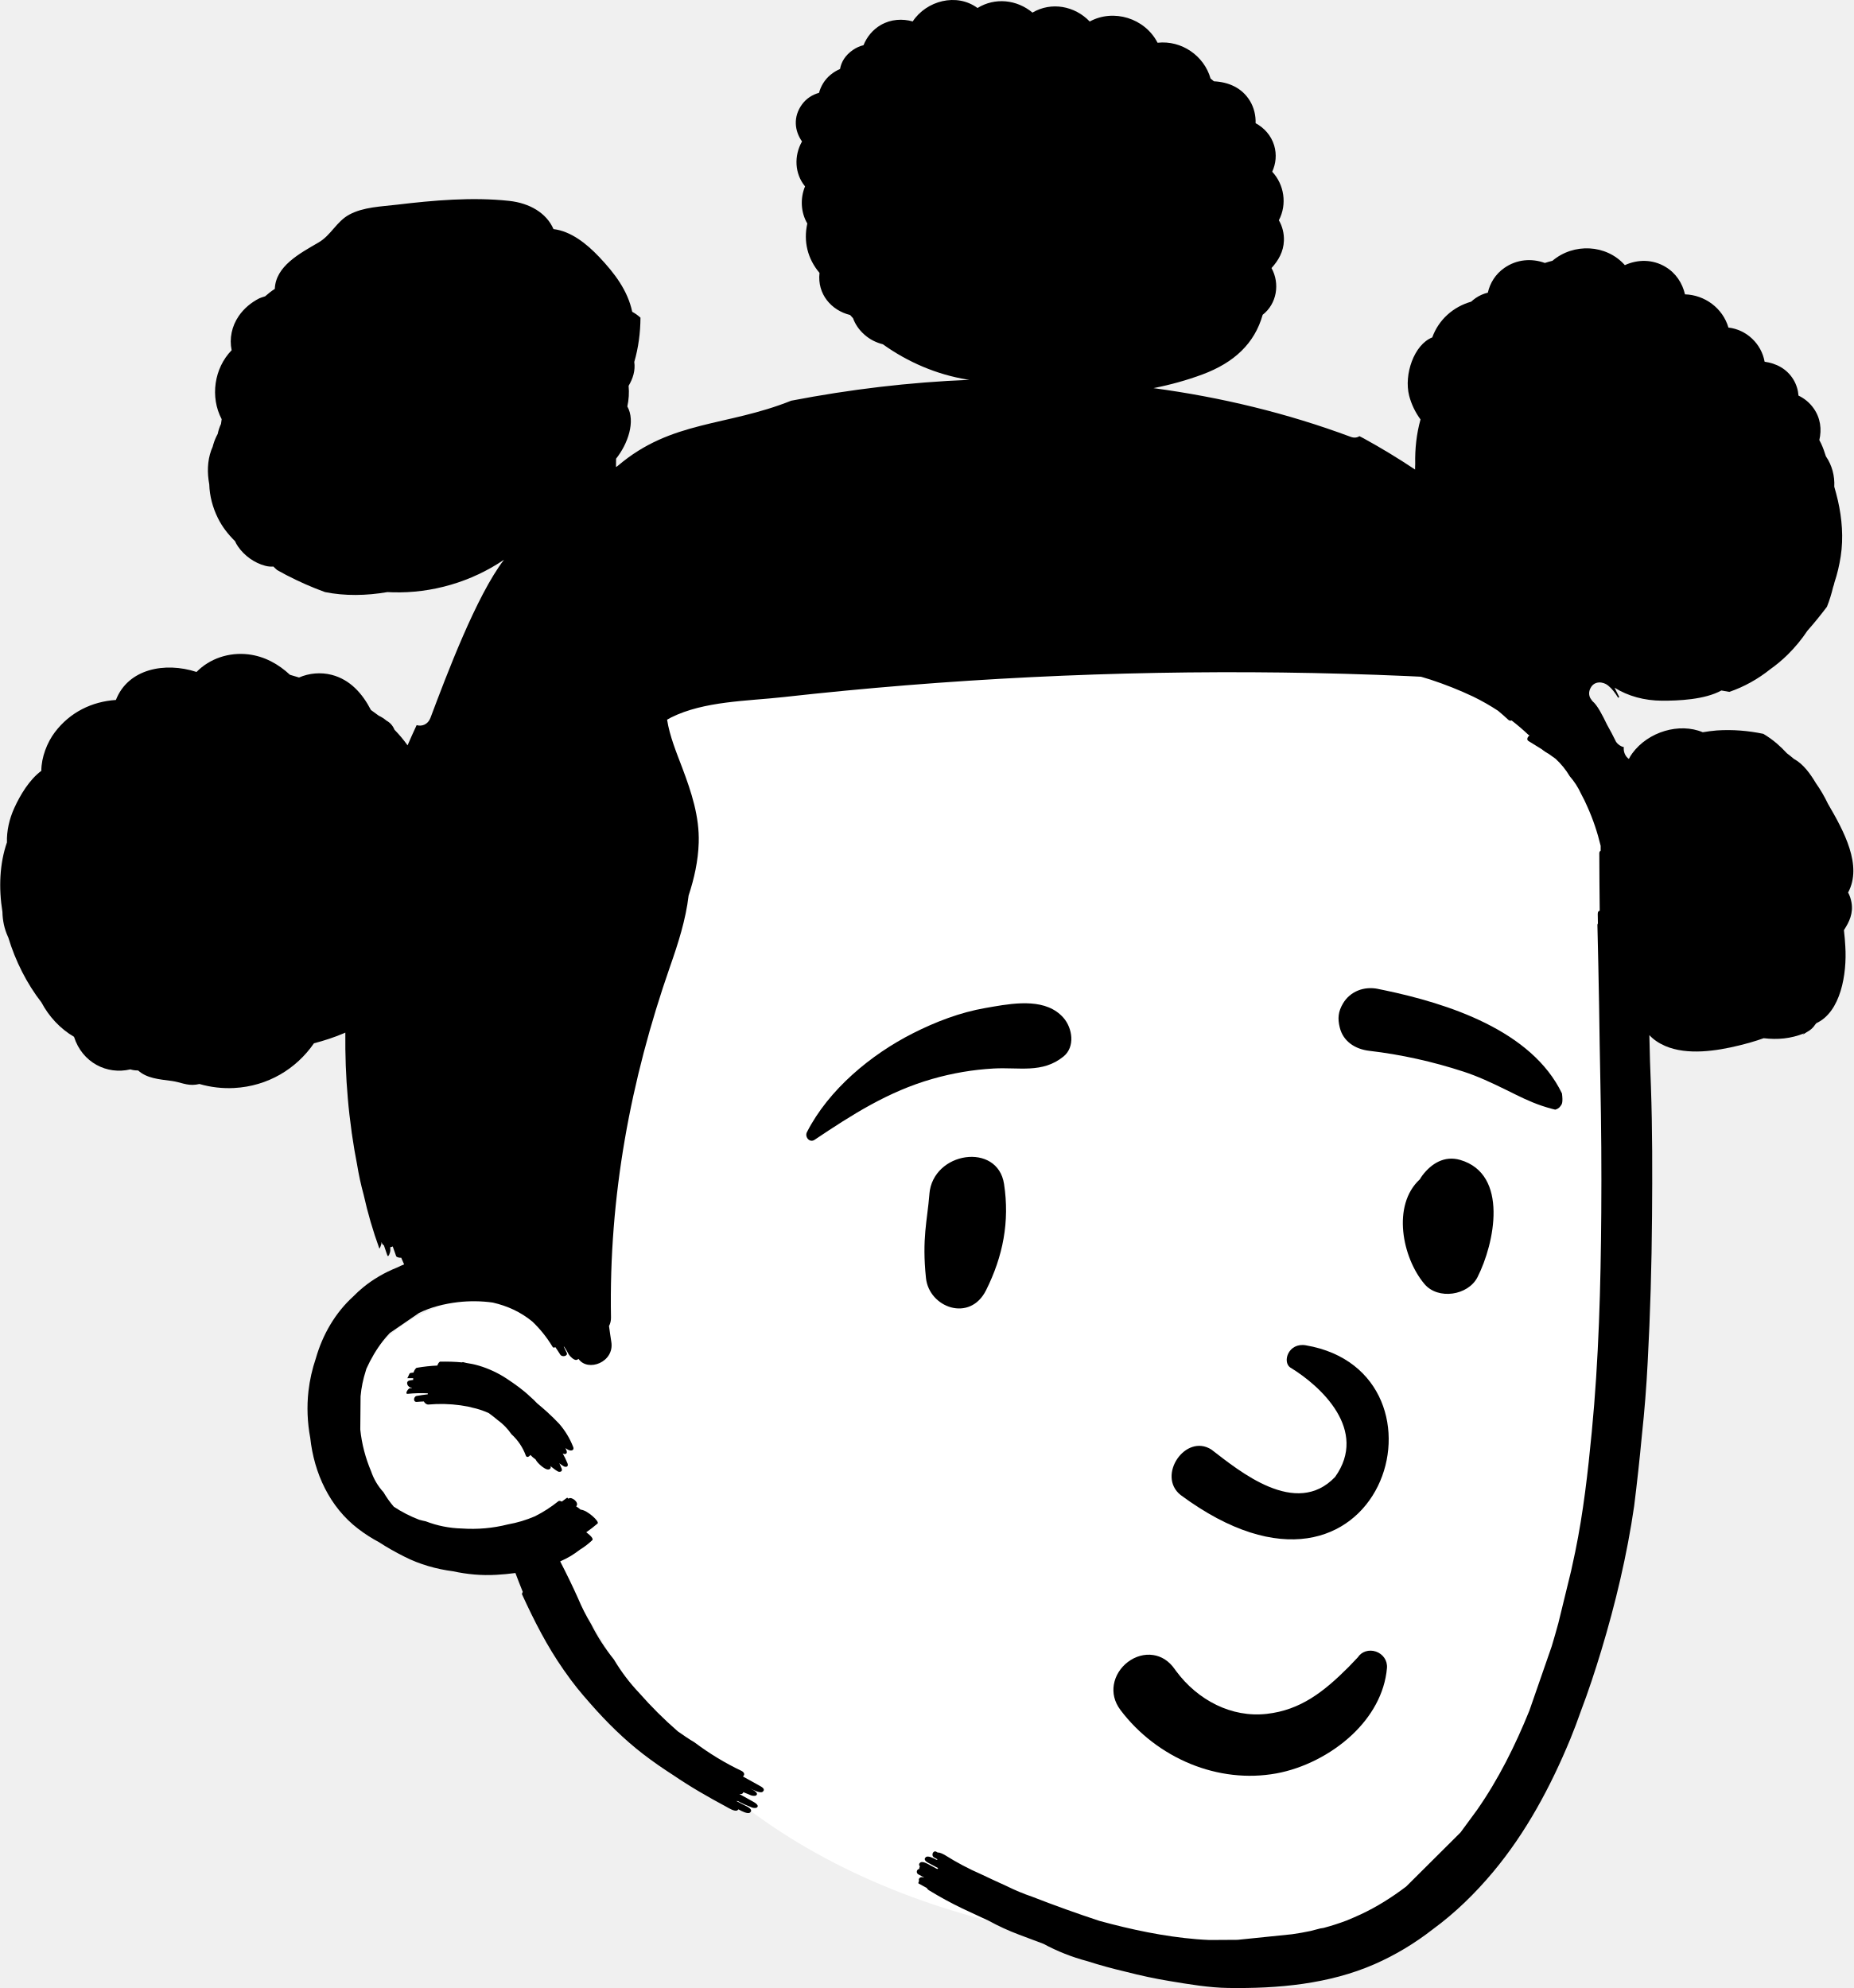
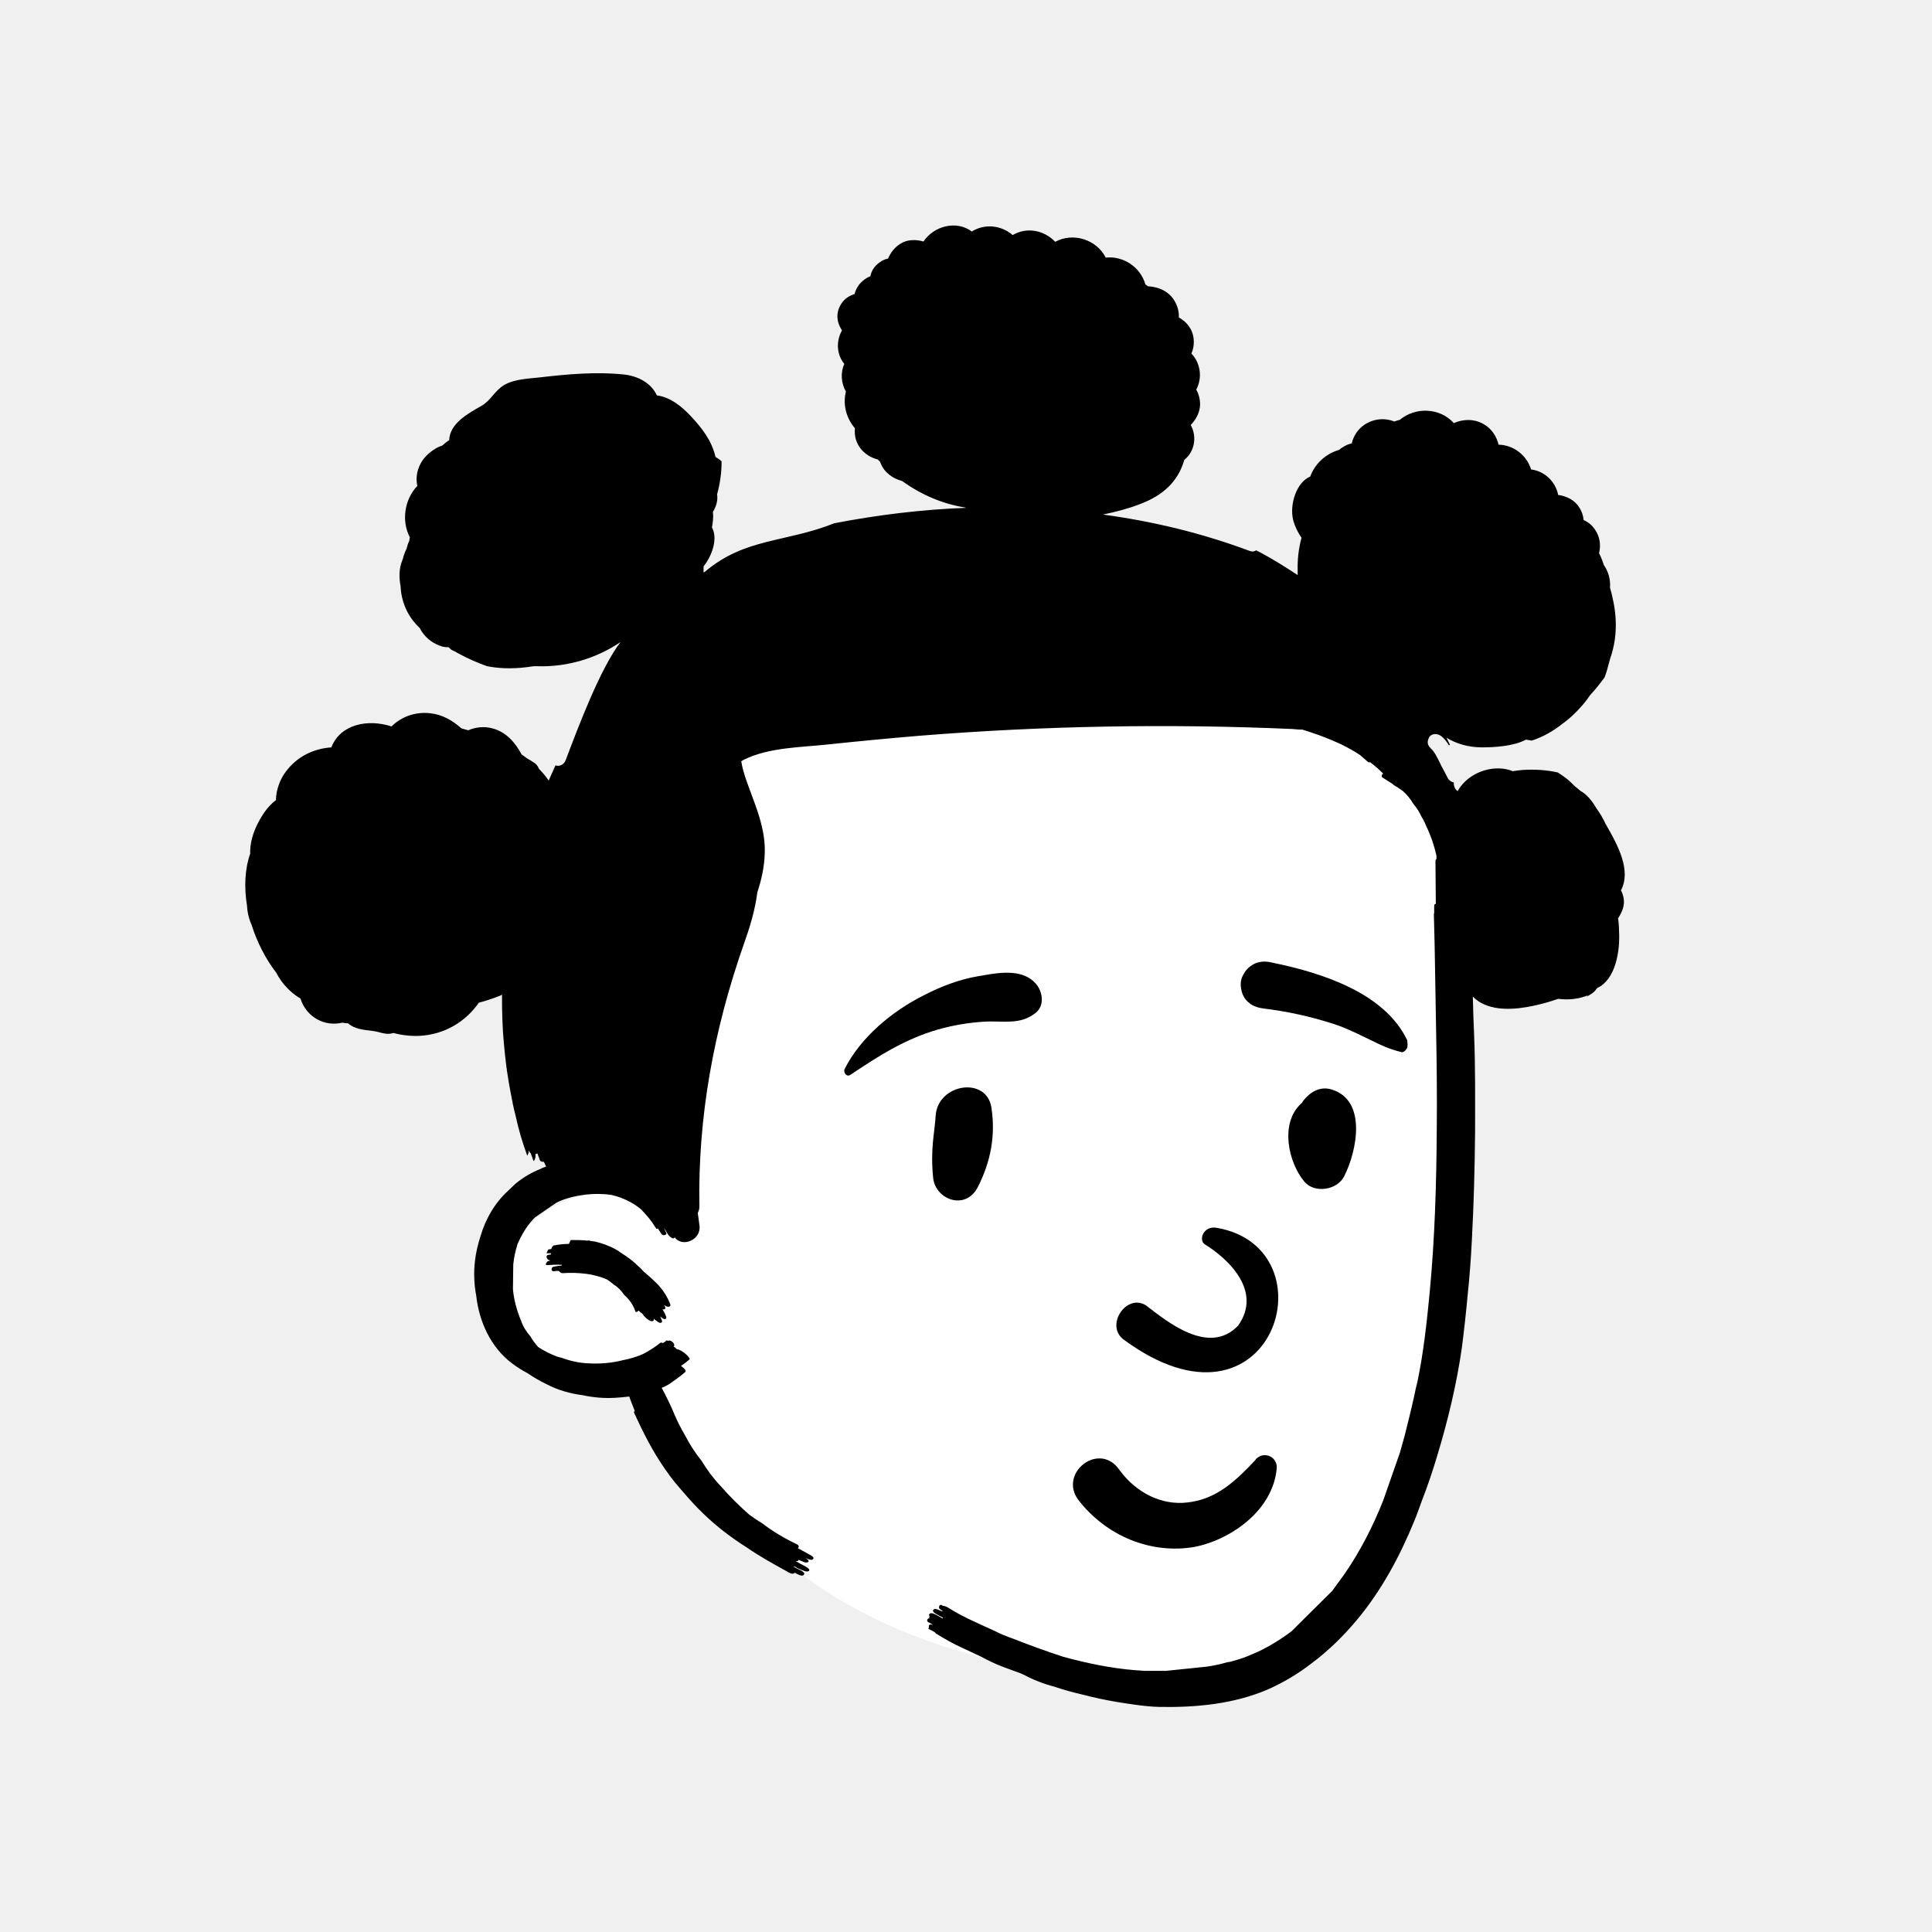
- <svg xmlns="http://www.w3.org/2000/svg" id="Calque_1" data-name="Calque 1" viewBox="0 0 451.21 484.13">
-   <defs>
-     <style>
-       .cls-1 {
-         fill: #fff;
-       }
- 
-       .cls-1, .cls-2 {
-         fill-rule: evenodd;
-       }
-     </style>
-   </defs>
-   <g id="head_mono_Buns" data-name="head/mono/Buns">
-     <path id="_-Background" data-name="🎨-Background" class="cls-1" d="m386.07,180.99c-29.59-41.91-103.95-46.64-150.95-46.37-92.81-.77-112.24,105.91-117.09,180.66-9.9,1.68-19.53,5.14-26.06,12.91-7.95,9.47-10.7,25.73-3.24,36.33,4.95,7.03,12.77,9.39,20.96,9.78,27.09-2.59,32.65,21.56,45.99,39.67,34.24,46.26,93.56,61.26,147.97,61.49,18.48.49,40.74,1.88,52.58-15.51,37.38-64.79,38.19-150.72,40.5-224.14.32-18.8.24-38.7-10.64-54.83h0Z" />
-     <path id="_-Ink" data-name="🖍-Ink" class="cls-2" d="m222.22,5.22c3.35-5.06,10.69-7.02,15.78-3.27,4.24-2.62,9.57-2.07,13.38,1.12,4.61-2.72,10.32-1.62,13.94,2.17,5.79-3.16,13.43-.83,16.52,5.17,5.84-.65,11.34,3.18,12.9,8.71.28.22.55.45.82.68,3.5.17,6.82,1.54,8.78,4.79.98,1.63,1.43,3.53,1.37,5.41,2.09,1.13,3.78,2.99,4.51,5.39.68,2.25.42,4.48-.47,6.43,2.91,3.1,3.68,7.93,1.62,11.82.85,1.46,1.3,3.2,1.23,4.99-.1,2.66-1.34,4.81-3.02,6.65,2.11,3.81,1.29,8.71-2.15,11.38-1.97,7-6.97,11.65-14.62,14.51-3.84,1.43-7.86,2.54-11.96,3.35,16.4,2.21,32.53,6.09,48.03,11.87.84.31,1.56.19,2.11-.17.34.18.68.34,1.02.53,4.27,2.34,8.45,4.88,12.53,7.6,0-.45,0-.9.03-1.36-.08-3.69.31-7.33,1.29-10.84-1.28-1.75-2.24-3.74-2.77-5.8-1.3-5.13,1.18-12.42,5.63-14.18,1.56-4.33,5.11-7.46,9.46-8.7.35-.31.71-.61,1.12-.89.92-.63,1.92-1.06,2.95-1.31.54-2.35,1.85-4.51,4.02-6.02,3.06-2.14,6.69-2.37,9.87-1.21.61-.2,1.22-.38,1.84-.53,5.13-4.36,13.12-4.04,17.63,1.06,3.1-1.42,6.74-1.48,9.91.43,2.54,1.52,4.11,3.98,4.73,6.68,4.8.15,9.19,3.33,10.58,8.09,4.42.5,8.04,3.96,8.81,8.32,2.82.39,5.43,1.72,7.02,4.36.73,1.22,1.13,2.55,1.23,3.89,1.43.68,2.71,1.72,3.67,3.08,1.69,2.37,2.02,5.14,1.4,7.75.14.29.3.57.44.86.46.98.83,2.03,1.16,3.1,1.49,2.15,2.18,4.77,2.04,7.4.32,1.11.62,2.23.88,3.35,1.01,4.41,1.38,9.1.69,13.59-.34,2.17-.83,4.31-1.53,6.38-.07.39-.19.76-.32,1.11-.39,1.63-.88,3.24-1.51,4.81-1.51,2-3.09,3.95-4.75,5.83-1.4,2.1-3,4.04-4.8,5.82-1.3,1.28-2.73,2.48-4.24,3.55-3.01,2.41-6.38,4.29-9.97,5.52-.64-.13-1.29-.24-1.93-.34-4.08,2.25-10.5,2.5-14.43,2.49-4.33-.02-8.29-1.11-11.59-3.17.38.76.76,1.52,1.15,2.28-.1.05-.2.1-.28.17-.71-1.18-1.51-2.23-2.44-2.98-1.28-1.03-3.34-1.12-4.23.54h0l-.05.09c-.47.89-.41,1.74-.05,2.44.13.19.26.38.39.57.05.05.09.11.14.16h-.02c1.22.99,2.43,3.4,3.57,5.75.77,1.37,1.51,2.76,2.2,4.18.4.59,1.12,1.12,1.88,1.27-.15,1.13.37,2.3,1.23,2.88.22-.45.5-.92.85-1.39,3.86-5.24,11.43-7.5,17.14-5.11,1.14-.19,2.28-.35,3.44-.44,3.77-.25,7.59.05,11.31.83,1.15.69,2.26,1.47,3.29,2.36.87.75,1.68,1.54,2.43,2.36.58.44,1.16.9,1.72,1.38,2.28,1.23,3.96,3.58,5.36,5.92,1.12,1.58,2.09,3.26,2.94,5.03,3.91,6.69,8.43,15.01,4.9,21.59.38.71.65,1.5.81,2.35.49,2.71-.51,4.79-1.83,6.81.17,1.41.27,2.77.34,3.97.42,6.73-1.12,15.95-7.05,18.69-.09.11-.19.22-.28.33-.46.74-1.16,1.39-2.07,1.86-.23.16-.46.31-.69.44-.11.09-.22.16-.33.25.12-.13.24-.27.37-.4-3.28,1.31-6.45,1.58-9.83,1.18-2.09.76-4.19,1.32-5.96,1.76-5.52,1.36-12.64,2.45-18.02.13-1.57-.68-2.87-1.57-3.85-2.64.08,4.16.2,8.33.38,12.49.37,10.53.35,21.04.27,31.58-.09,11.85-.42,23.72-1.06,35.56-.3,5.95-.77,11.89-1.41,17.81-.54,5.77-1.17,11.53-1.89,17.28-1.71,11.81-4.54,23.71-7.99,35.12-1.5,4.95-3.14,9.97-5.01,14.87-.79,2.25-1.62,4.48-2.53,6.69-4.78,11.57-10.74,22.73-18.79,32.37-4.4,5.26-9.25,9.99-14.67,13.96-4.35,3.39-9.06,6.26-14.24,8.53-11.13,4.86-23.55,5.96-35.58,5.78-4.68-.06-9.66-.91-14.29-1.68-3.55-.58-7.15-1.36-10.72-2.28-3.16-.74-6.28-1.59-9.36-2.58-3.71-.98-7.26-2.39-10.64-4.21h0l-5.99-2.25c-2.5-.94-4.94-2.06-7.3-3.35h0l-6.52-3.04c-2.7-1.3-5.33-2.73-7.9-4.3-.27-.14-.57-.39-.69-.66-.66-.37-1.34-.72-2-1.09-.11-.05-.03-.37.12-.67-.12-.24-.1-.51.22-.75.24-.19.63-.13,1.03,0-.04-.03-.06-.05-.09-.08-.45-.24-.89-.48-1.33-.72-.45-.24-.52-.87-.1-1.2.12-.09.25-.13.39-.14h-.03c-.08-.06-.02-.31.1-.59-.22-.29-.3-.64.1-.94.58-.46,1.95.39,2.44.66.57.31,1.14.61,1.71.92.04-.08.11-.15.22-.22-.83-.44-1.66-.89-2.49-1.34-.51-.27-1.18-.83-.5-1.36.54-.43,1.93.31,2.59.68.08-.06.17-.09.28-.11-.29-.16-.59-.31-.88-.48-.81-.45-.26-1.85.57-1.38h0l.3.18c.6-.05,1.44.44,1.83.66,2.81,1.77,5.73,3.31,8.77,4.64,2.05.97,4.1,1.93,6.17,2.86,2.03,1.01,4.12,1.88,6.26,2.61,5.39,2.1,10.84,4.06,16.34,5.87,7.71,2.11,15.69,3.81,23.69,4.47,1.04.08,2.08.15,3.12.19,2.28-.02,4.56-.03,6.83-.04,4.42-.46,8.85-.91,13.26-1.36,1.54-.22,3.05-.48,4.54-.8.78-.19,1.56-.39,2.33-.61.27-.04.54-.09.81-.13,1.89-.5,3.75-1.1,5.61-1.8,1.17-.48,2.32-.98,3.47-1.51,3.8-1.77,7.53-4.1,11.05-6.78h0l13.22-13.16,4.03-5.49c5.2-7.44,9.32-15.73,12.74-24.19h0l5.44-15.67c.57-1.88,1.1-3.77,1.62-5.66,1.03-4.24,2.06-8.47,3.1-12.7.34-1.55.67-3.1,1-4.64,1.98-9.61,3.08-19.37,4.02-29.12,1.72-17.75,2.19-35.56,2.32-53.38.08-10.65,0-21.3-.22-31.95-.13-6.17-.22-12.35-.31-18.52-.12-6.55-.24-13.11-.41-19.66,0-.14.04-.27.12-.38-.02-.77-.03-1.54-.04-2.32,0-.51.19-.74.48-.78-.05-4.68-.09-9.34-.1-14.01,0-.31.14-.5.33-.62h0v-1.18c-.78-3.25-1.84-6.43-3.21-9.47-.47-1.09-.99-2.16-1.56-3.2-.71-1.56-1.63-2.98-2.76-4.28-.94-1.59-2.1-3-3.45-4.25h0l-1.65-1.18c-.46-.24-1.13-.66-1.72-1.15h0l-3.19-1.97c-.62-.32-.22-1.13.22-1.35h0v-.03c-.1-.04-.21-.1-.32-.2-1.29-1.22-2.64-2.37-4.04-3.45-.25.1-.55.06-.77-.13-.83-.77-1.67-1.52-2.53-2.23-1.93-1.27-3.95-2.42-6.06-3.45-3.38-1.6-6.85-2.97-10.4-4.14-.77-.25-1.54-.48-2.31-.7-1.09-.05-2.18-.11-3.28-.16-40.66-1.78-81.44-1.03-122.01,2.24-10,.81-19.98,1.77-29.94,2.88-8.77.98-19.28.95-27.34,4.96-.34.17-.67.35-.98.54.63,4.03,2.27,7.97,3.71,11.77,2.21,5.87,4.19,11.84,3.99,18.2-.14,4.43-1.09,8.69-2.46,12.85-.7,5.93-2.55,11.67-4.52,17.3-9.66,27.71-14.92,56.07-14.38,85.48.01.79-.17,1.48-.48,2.06.18,1.29.35,2.57.56,3.86.81,4.96-5.73,7.42-7.99,4.14-.15.15-.36.25-.56.27-.57.05-1.52-.89-1.79-1.32-.35-.65-.72-1.27-1.11-1.88-.05-.03-.1-.04-.14-.06.24.5.49,1.01.73,1.5.39.79-1.12,1.18-1.57.45-.4-.64-.81-1.25-1.21-1.83-.23.17-.49.22-.66-.06-1.44-2.39-3.11-4.43-4.94-6.17-2.88-2.35-6.03-3.78-9.61-4.61-2.82-.4-5.71-.42-8.5-.1-3.2.38-6.58,1.18-9.48,2.64-2.36,1.62-4.73,3.25-7.1,4.87-.58.61-1.14,1.25-1.66,1.91-1.64,2.13-2.96,4.4-4.05,6.81-.04.15-.09.31-.13.45-.66,2.03-1.09,4.11-1.28,6.25h0l-.07,8.09c.36,3.51,1.26,6.92,2.63,10.16.65,1.91,1.66,3.62,3.03,5.12.74,1.27,1.57,2.43,2.5,3.51,1.89,1.26,3.96,2.32,6.16,3.17.54.14,1.08.29,1.62.39,2.83,1.09,5.75,1.67,8.78,1.75,3.82.26,7.57-.07,11.23-1,2.26-.4,4.45-1.06,6.57-1.97,2.03-1.02,3.94-2.25,5.73-3.69.2-.13.49-.05.82.11.39-.29.79-.57,1.18-.88.18-.13.34.03.42.19h0l.11-.08c.71-.48,2.66,1.03,1.78,1.93.38.23.75.51,1.09.8,1.56.06,4.71,2.93,4.12,3.38-.88.76-1.8,1.46-2.75,2.13.83.62,1.93,1.58,1.42,1.97-.92.87-1.91,1.62-2.97,2.27-.72.55-1.45,1.07-2.23,1.54-.83.49-1.69.92-2.57,1.31,1.53,2.97,3,5.97,4.36,9.02.91,2.16,1.96,4.25,3.17,6.26,1.54,3.06,3.39,5.93,5.55,8.61,1.76,2.96,3.82,5.68,6.18,8.17,2.92,3.32,6.05,6.44,9.38,9.33,1.33.94,2.68,1.86,4.09,2.7,3.6,2.71,7.43,5.03,11.5,6.97.48.26.85.83.3,1.28-.02,0-.04,0-.05.03,1.33.75,2.67,1.5,4.01,2.23.53.29,1.62.84.81,1.5-.52.43-2.13-.34-3.09-.84.13.07.28.15.42.23.3.16,2,1.02.95,1.57-.53.09-1.03,0-1.52-.26-.5-.19-1.01-.39-1.5-.61.02.16-.07.31-.33.44-.21.04-.4.04-.6.02,1.09.62,2.19,1.23,3.29,1.83.32.17,1.85,1.01.84,1.53-.49.1-.97.02-1.43-.23-.83-.31-1.66-.68-2.46-1.09h0l-.57-.31c-.14,0-.29-.02-.43-.04.88.48,1.77.93,2.67,1.38.53.29,1.42.87.66,1.46-.53.4-1.96-.32-2.8-.8-.05.06-.12.13-.21.21-.63.48-2.24-.57-2.76-.85-4.45-2.39-8.75-4.85-12.89-7.68-2.53-1.62-5-3.33-7.41-5.19-4.62-3.57-8.82-7.73-12.67-12.11-2.63-3-4.06-4.68-6.6-8.32-4.09-5.85-7.18-11.95-10.15-18.42-.04-.1.04-.35.18-.6-.61-1.5-1.2-3.02-1.79-4.59-1.54.21-3.1.35-4.63.44-3.62.21-7.13-.12-10.53-.86-4.12-.53-8.19-1.7-11.8-3.53-2.16-1.09-4.24-2.24-6.22-3.54-1.77-.94-3.47-2.02-5.11-3.28-6.95-5.31-10.73-13.56-11.66-22.12-.71-3.77-.86-7.65-.44-11.39.31-2.72.92-5.41,1.8-8,1.64-5.75,4.7-11.07,9.14-15.1.74-.76,1.53-1.49,2.36-2.17,2.47-2.02,5.27-3.64,8.25-4.83.57-.28,1.16-.54,1.74-.78h0l-.71-1.63c-.25.07-1.12-.07-1.23-.38-.29-.78-.56-1.58-.83-2.36-.16.1-.37.15-.59.16h0v.91c0,.26-.48,1.88-.75,1.03-.28-.77-.53-1.56-.8-2.34-.22-.14-.39-.31-.46-.51-.03-.08-.05-.16-.09-.24h0l-.06-.02v.28c0,.17-.44,1.46-.52,1.21-1.55-4.27-2.82-8.63-3.81-13.07-.67-2.44-1.2-4.91-1.61-7.41-.44-2.25-.83-4.51-1.16-6.79h0l-.08-.57h0l-.03-.13c-.03-.24-.05-.49-.09-.74-.36-2.58-.66-5.16-.88-7.76-.48-5.35-.66-10.72-.61-16.09-.12.04-.22.11-.34.16-2.33.99-4.79,1.8-7.3,2.45-4.31,6.23-11.2,10.45-19.45,10.89-2.79.15-5.72-.19-8.43-.98-.28.06-.57.12-.87.16-2.21.29-3.75-.61-5.81-.89-3.31-.44-6.11-.65-8.26-2.57-.66.02-1.29-.08-1.89-.26-5.68,1.36-11.71-1.64-13.71-7.93-3.41-2-6.12-4.96-7.94-8.39-3.51-4.5-6.32-10.03-8.07-15.83-.03-.05-.06-.11-.08-.16-.88-1.92-1.3-3.97-1.34-6.04-.94-5.87-.69-11.76,1.1-16.93-.08-2.8.58-5.72,1.79-8.37,1.46-3.21,3.69-6.91,6.58-9.05,0-3.29,1.42-6.92,3.28-9.38,3.7-4.91,9.07-7.5,14.88-7.88,2.95-7.57,11.91-9.34,19.63-6.82,3.21-3.28,7.91-4.84,12.59-4.29,3.96.47,7.35,2.37,10.16,4.98.74.21,1.48.43,2.21.66,2.46-1.08,5.32-1.32,7.94-.65,4.54,1.17,7.51,4.61,9.56,8.56.65.45,1.29.92,1.92,1.4.68.31,1.31.72,1.87,1.2.82.44,1.52,1.16,1.94,2.2,1.16,1.19,2.23,2.46,3.19,3.81.71-1.65,1.45-3.29,2.21-4.92,1.24.37,2.73-.11,3.36-1.76,3.95-10.48,11.14-29.67,17.91-38.52-7.9,5.38-17.56,8.22-27.14,7.93-.41-.01-.82-.03-1.24-.05-5.15.89-10.39.97-15.19,0-3.24-1.17-6.39-2.57-9.45-4.16-.74-.39-1.48-.79-2.21-1.2-.32-.27-.62-.57-.92-.86-.63.05-1.29,0-2-.19-2.64-.7-5.09-2.46-6.63-4.72-.29-.42-.52-.85-.72-1.29-1.66-1.63-3.11-3.47-4.17-5.63-1.25-2.52-2.01-5.36-2.09-8.19-.52-2.78-.48-5.64.48-8.3.11-.29.23-.57.35-.85.05-.18.09-.37.15-.55.28-.95.64-1.79,1.08-2.59.16-.82.43-1.64.8-2.43.04-.38.09-.77.16-1.15-2.85-5.38-1.84-12.42,2.43-16.79-.59-2.83.01-5.82,1.73-8.33,1.26-1.84,3.02-3.3,5.01-4.31.21-.1.76-.29,1.41-.49.74-.65,1.51-1.27,2.36-1.81.21-5.51,5.97-8.58,10.65-11.3,3.04-1.76,4.36-5.1,7.49-6.79,3.42-1.85,7.79-1.96,11.57-2.41,8.91-1.07,18.4-1.9,27.35-.93,4.97.54,9.09,2.94,10.79,6.87,4.28.51,8.09,3.59,11.1,6.76,3.76,3.96,6.97,8.18,8.07,13.38.74.4,1.4.88,2.01,1.43-.02,3.66-.5,7.33-1.51,10.78.3,2.06-.32,4.04-1.38,5.82.16,1.69.05,3.36-.31,5.02,2.05,3.63.13,9.12-2.74,12.72h0l-.02,2.03c.17-.09.34-.19.49-.33,13.01-11.07,26.37-9.49,42.17-15.82,14.25-2.75,28.79-4.5,43.39-5.08-.19-.03-.39-.05-.58-.08-7.36-1.2-14.42-4.23-20.49-8.58-1.61-.41-3.13-1.13-4.5-2.35-1.33-1.18-2.24-2.54-2.77-4-.24-.26-.48-.52-.71-.78-4.56-1.12-8.03-5.07-7.45-10.25-2.89-3.42-3.95-7.64-2.97-12.03-1.61-2.73-1.75-6.16-.55-9.04-2.54-3.08-2.73-7.45-.74-10.94-1.82-2.58-2.22-6,.02-9.05,1.06-1.44,2.52-2.35,4.12-2.79.45-1.66,1.37-3.21,2.81-4.4.74-.61,1.52-1.07,2.31-1.41.3-1.72,1.27-3.34,3.13-4.63.85-.58,1.71-.96,2.58-1.16.82-2.02,2.24-3.79,4.24-4.94,2.42-1.39,5.23-1.57,7.79-.84Zm-115.18,326.38c1.88-.03,3.68,0,5.47.18.07-.05.14-.08.21-.07.3.07.57.13.85.21,1,.14,1.99.35,3.01.65,2.4.71,4.79,1.83,6.87,3.22,1.96,1.31,3.9,2.67,5.61,4.31.6.51,1.17,1.07,1.71,1.64.87.72,1.71,1.45,2.52,2.18.99.91,1.95,1.84,2.86,2.81,1.44,1.66,2.56,3.51,3.37,5.55.32.66-.07,1.05-.74.93-.3-.04-.7-.26-1.11-.55h0l.2.44c.35.69.05,1.18-.74.92-.04-.03-.09-.05-.13-.08.41.74.79,1.49,1.11,2.28.35.7.04,1.18-.75.92-.41-.23-.81-.5-1.18-.8.17.38.35.74.5,1.13.36.71-.05,1.08-.75.92-.6-.33-1.16-.73-1.68-1.18-.08-.06-.15-.13-.22-.2.23.58-.21.94-.79.83-.83-.16-2.38-1.55-2.76-2.29h0l-.07-.13c-.44-.3-.92-.71-1.27-1.1-.29.41-.84.72-1.09.22-.75-2.06-1.93-3.81-3.54-5.29-.92-1.34-2.03-2.48-3.33-3.42-.7-.59-1.43-1.16-2.17-1.7-1.32-.6-2.69-1.06-4.13-1.36-.29-.09-.58-.14-.87-.22-.64-.12-1.27-.23-1.9-.32-2.59-.36-5.2-.42-7.8-.19-.47.02-.92-.34-1.11-.75-.58.03-1.16.05-1.74.11-.96.04-.75-1.32-.03-1.45.92-.17,1.83-.3,2.73-.4-.02-.08-.03-.17,0-.24-1.64-.08-3.28-.04-4.93.13-.72.04.13-1.29.53-1.36.18-.04.36-.05.55-.09-.02-.03-.03-.04-.04-.07h-.04c-.99.04-1.66-1.53-.48-1.74.3-.05.58-.09.87-.14-.05-.15-.06-.29,0-.41-.51,0-1.01,0-1.53,0,.28-.02.48-1.22.82-1.27h0l.79-.11c.02-.33.52-1.1.74-1.15,1.71-.29,3.37-.48,5.03-.55.16-.38.39-.88.62-.88Z" />
+ <svg xmlns="http://www.w3.org/2000/svg" version="1.1" id="Calque_1" x="0px" y="0px" viewBox="0 0 600 600" style="enable-background:new 0 0 600 600;" xml:space="preserve">
+   <style type="text/css">
+ 	.st0{fill-rule:evenodd;clip-rule:evenodd;fill:#FFFFFF;}
+ 	.st1{fill-rule:evenodd;clip-rule:evenodd;}
+ </style>
+   <g id="head_mono_Buns">
+     <path id="_-Background" class="st0" d="M442.5,242c-28.1-39.8-98.8-44.3-143.4-44.1c-88.2-0.7-106.6,100.6-111.3,171.7   c-9.4,1.6-18.6,4.9-24.8,12.3c-7.6,9-10.2,24.4-3.1,34.5c4.7,6.7,12.1,8.9,19.9,9.3c25.7-2.5,31,20.5,43.7,37.7   c32.5,44,88.9,58.2,140.6,58.4c17.6,0.5,38.7,1.8,50-14.7c35.5-61.6,36.3-143.2,38.5-213C452.9,276.2,452.8,257.3,442.5,242   L442.5,242L442.5,242z" />
+     <path id="_-Ink" class="st1" d="M286.8,75c3.2-4.8,10.2-6.7,15-3.1c4-2.5,9.1-2,12.7,1.1c4.4-2.6,9.8-1.5,13.2,2.1   c5.5-3,12.8-0.8,15.7,4.9c5.5-0.6,10.8,3,12.3,8.3c0.3,0.2,0.5,0.4,0.8,0.6c3.3,0.2,6.5,1.5,8.3,4.6c0.9,1.5,1.4,3.4,1.3,5.1   c2,1.1,3.6,2.8,4.3,5.1c0.6,2.1,0.4,4.3-0.4,6.1c2.8,2.9,3.5,7.5,1.5,11.2c0.8,1.4,1.2,3,1.2,4.7c-0.1,2.5-1.3,4.6-2.9,6.3   c2,3.6,1.2,8.3-2,10.8c-1.9,6.7-6.6,11.1-13.9,13.8c-3.6,1.4-7.5,2.4-11.4,3.2c15.6,2.1,30.9,5.8,45.6,11.3c0.8,0.3,1.5,0.2,2-0.2   c0.3,0.2,0.6,0.3,1,0.5c4.1,2.2,8,4.6,11.9,7.2c0-0.4,0-0.9,0-1.3c-0.1-3.5,0.3-7,1.2-10.3c-1.2-1.7-2.1-3.6-2.6-5.5   c-1.2-4.9,1.1-11.8,5.3-13.5c1.5-4.1,4.9-7.1,9-8.3c0.3-0.3,0.7-0.6,1.1-0.8c0.9-0.6,1.8-1,2.8-1.2c0.5-2.2,1.8-4.3,3.8-5.7   c2.9-2,6.4-2.3,9.4-1.1c0.6-0.2,1.2-0.4,1.7-0.5c4.9-4.1,12.5-3.8,16.8,1c2.9-1.3,6.4-1.4,9.4,0.4c2.4,1.4,3.9,3.8,4.5,6.3   c4.6,0.1,8.7,3.2,10.1,7.7c4.2,0.5,7.6,3.8,8.4,7.9c2.7,0.4,5.2,1.6,6.7,4.1c0.7,1.2,1.1,2.4,1.2,3.7c1.4,0.6,2.6,1.6,3.5,2.9   c1.6,2.3,1.9,4.9,1.3,7.4c0.1,0.3,0.3,0.5,0.4,0.8c0.4,0.9,0.8,1.9,1.1,2.9c1.4,2,2.1,4.5,1.9,7c0.3,1.1,0.6,2.1,0.8,3.2   c1,4.2,1.3,8.6,0.7,12.9c-0.3,2.1-0.8,4.1-1.5,6.1c-0.1,0.4-0.2,0.7-0.3,1.1c-0.4,1.5-0.8,3.1-1.4,4.6c-1.4,1.9-2.9,3.8-4.5,5.5   c-1.3,2-2.9,3.8-4.6,5.5c-1.2,1.2-2.6,2.4-4,3.4c-2.9,2.3-6.1,4.1-9.5,5.2c-0.6-0.1-1.2-0.2-1.8-0.3c-3.9,2.1-10,2.4-13.7,2.4   c-4.1,0-7.9-1.1-11-3c0.4,0.7,0.7,1.4,1.1,2.2c-0.1,0-0.2,0.1-0.3,0.2c-0.7-1.1-1.4-2.1-2.3-2.8c-1.2-1-3.2-1.1-4,0.5l0,0l0,0.1   c-0.4,0.8-0.4,1.7,0,2.3c0.1,0.2,0.2,0.4,0.4,0.5c0,0,0.1,0.1,0.1,0.2h0c1.2,0.9,2.3,3.2,3.4,5.5c0.7,1.3,1.4,2.6,2.1,4   c0.4,0.6,1.1,1.1,1.8,1.2c-0.1,1.1,0.4,2.2,1.2,2.7c0.2-0.4,0.5-0.9,0.8-1.3c3.7-5,10.9-7.1,16.3-4.9c1.1-0.2,2.2-0.3,3.3-0.4   c3.6-0.2,7.2,0,10.7,0.8c1.1,0.7,2.1,1.4,3.1,2.2c0.8,0.7,1.6,1.5,2.3,2.2c0.6,0.4,1.1,0.9,1.6,1.3c2.2,1.2,3.8,3.4,5.1,5.6   c1.1,1.5,2,3.1,2.8,4.8c3.7,6.4,8,14.3,4.7,20.5c0.4,0.7,0.6,1.4,0.8,2.2c0.5,2.6-0.5,4.6-1.7,6.5c0.2,1.3,0.3,2.6,0.3,3.8   c0.4,6.4-1.1,15.2-6.7,17.8c-0.1,0.1-0.2,0.2-0.3,0.3c-0.4,0.7-1.1,1.3-2,1.8c-0.2,0.2-0.4,0.3-0.7,0.4c-0.1,0.1-0.2,0.2-0.3,0.2   c0.1-0.1,0.2-0.3,0.4-0.4c-3.1,1.2-6.1,1.5-9.3,1.1c-2,0.7-4,1.3-5.7,1.7c-5.2,1.3-12,2.3-17.1,0.1c-1.5-0.6-2.7-1.5-3.7-2.5   c0.1,4,0.2,7.9,0.4,11.9c0.4,10,0.3,20,0.3,30c-0.1,11.3-0.4,22.5-1,33.8c-0.3,5.7-0.7,11.3-1.3,16.9c-0.5,5.5-1.1,11-1.8,16.4   c-1.6,11.2-4.3,22.5-7.6,33.4c-1.4,4.7-3,9.5-4.8,14.1c-0.8,2.1-1.5,4.3-2.4,6.4c-4.5,11-10.2,21.6-17.9,30.8   c-4.2,5-8.8,9.5-13.9,13.3c-4.1,3.2-8.6,5.9-13.5,8.1c-10.6,4.6-22.4,5.7-33.8,5.5c-4.4-0.1-9.2-0.9-13.6-1.6   c-3.4-0.6-6.8-1.3-10.2-2.2c-3-0.7-6-1.5-8.9-2.5c-3.5-0.9-6.9-2.3-10.1-4l0,0l-5.7-2.1c-2.4-0.9-4.7-2-6.9-3.2l0,0l-6.2-2.9   c-2.6-1.2-5.1-2.6-7.5-4.1c-0.3-0.1-0.5-0.4-0.7-0.6c-0.6-0.4-1.3-0.7-1.9-1c-0.1,0,0-0.4,0.1-0.6c-0.1-0.2-0.1-0.5,0.2-0.7   c0.2-0.2,0.6-0.1,1,0c0,0-0.1,0-0.1-0.1c-0.4-0.2-0.8-0.5-1.3-0.7c-0.4-0.2-0.5-0.8-0.1-1.1c0.1-0.1,0.2-0.1,0.4-0.1h0   c-0.1-0.1,0-0.3,0.1-0.6c-0.2-0.3-0.3-0.6,0.1-0.9c0.6-0.4,1.9,0.4,2.3,0.6c0.5,0.3,1.1,0.6,1.6,0.9c0-0.1,0.1-0.1,0.2-0.2   c-0.8-0.4-1.6-0.8-2.4-1.3c-0.5-0.3-1.1-0.8-0.5-1.3c0.5-0.4,1.8,0.3,2.5,0.6c0.1-0.1,0.2-0.1,0.3-0.1c-0.3-0.2-0.6-0.3-0.8-0.5   c-0.8-0.4-0.2-1.8,0.5-1.3l0,0l0.3,0.2c0.6,0,1.4,0.4,1.7,0.6c2.7,1.7,5.4,3.1,8.3,4.4c1.9,0.9,3.9,1.8,5.9,2.7   c1.9,1,3.9,1.8,5.9,2.5c5.1,2,10.3,3.9,15.5,5.6c7.3,2,14.9,3.6,22.5,4.2c1,0.1,2,0.1,3,0.2c2.2,0,4.3,0,6.5,0   c4.2-0.4,8.4-0.9,12.6-1.3c1.5-0.2,2.9-0.5,4.3-0.8c0.7-0.2,1.5-0.4,2.2-0.6c0.3,0,0.5-0.1,0.8-0.1c1.8-0.5,3.6-1,5.3-1.7   c1.1-0.5,2.2-0.9,3.3-1.4c3.6-1.7,7.2-3.9,10.5-6.4l0,0l12.6-12.5l3.8-5.2c4.9-7.1,8.9-14.9,12.1-23l0,0l5.2-14.9   c0.5-1.8,1-3.6,1.5-5.4c1-4,2-8,2.9-12.1c0.3-1.5,0.6-2.9,1-4.4c1.9-9.1,2.9-18.4,3.8-27.7c1.6-16.9,2.1-33.8,2.2-50.7   c0.1-10.1,0-20.2-0.2-30.4c-0.1-5.9-0.2-11.7-0.3-17.6c-0.1-6.2-0.2-12.5-0.4-18.7c0-0.1,0-0.3,0.1-0.4c0-0.7,0-1.5,0-2.2   c0-0.5,0.2-0.7,0.5-0.7c0-4.4-0.1-8.9-0.1-13.3c0-0.3,0.1-0.5,0.3-0.6l0,0v-1.1c-0.7-3.1-1.7-6.1-3.1-9c-0.4-1-0.9-2.1-1.5-3   c-0.7-1.5-1.5-2.8-2.6-4.1c-0.9-1.5-2-2.9-3.3-4l0,0l-1.6-1.1c-0.4-0.2-1.1-0.6-1.6-1.1l0,0l-3-1.9c-0.6-0.3-0.2-1.1,0.2-1.3l0,0v0   c-0.1,0-0.2-0.1-0.3-0.2c-1.2-1.2-2.5-2.3-3.8-3.3c-0.2,0.1-0.5,0.1-0.7-0.1c-0.8-0.7-1.6-1.4-2.4-2.1c-1.8-1.2-3.8-2.3-5.8-3.3   c-3.2-1.5-6.5-2.8-9.9-3.9c-0.7-0.2-1.5-0.5-2.2-0.7c-1,0-2.1-0.1-3.1-0.2c-38.6-1.7-77.4-1-115.9,2.1c-9.5,0.8-19,1.7-28.4,2.7   c-8.3,0.9-18.3,0.9-26,4.7c-0.3,0.2-0.6,0.3-0.9,0.5c0.6,3.8,2.2,7.6,3.5,11.2c2.1,5.6,4,11.2,3.8,17.3c-0.1,4.2-1,8.3-2.3,12.2   c-0.7,5.6-2.4,11.1-4.3,16.4c-9.2,26.3-14.2,53.3-13.7,81.2c0,0.8-0.2,1.4-0.5,2c0.2,1.2,0.3,2.4,0.5,3.7c0.8,4.7-5.4,7.1-7.6,3.9   c-0.1,0.1-0.3,0.2-0.5,0.3c-0.5,0-1.4-0.8-1.7-1.3c-0.3-0.6-0.7-1.2-1.1-1.8c0,0-0.1,0-0.1-0.1c0.2,0.5,0.5,1,0.7,1.4   c0.4,0.8-1.1,1.1-1.5,0.4c-0.4-0.6-0.8-1.2-1.1-1.7c-0.2,0.2-0.5,0.2-0.6-0.1c-1.4-2.3-3-4.2-4.7-5.9c-2.7-2.2-5.7-3.6-9.1-4.4   c-2.7-0.4-5.4-0.4-8.1-0.1c-3,0.4-6.3,1.1-9,2.5c-2.2,1.5-4.5,3.1-6.7,4.6c-0.6,0.6-1.1,1.2-1.6,1.8c-1.6,2-2.8,4.2-3.8,6.5   c0,0.1-0.1,0.3-0.1,0.4c-0.6,1.9-1,3.9-1.2,5.9l0,0l-0.1,7.7c0.3,3.3,1.2,6.6,2.5,9.7c0.6,1.8,1.6,3.4,2.9,4.9   c0.7,1.2,1.5,2.3,2.4,3.3c1.8,1.2,3.8,2.2,5.9,3c0.5,0.1,1,0.3,1.5,0.4c2.7,1,5.5,1.6,8.3,1.7c3.6,0.2,7.2-0.1,10.7-1   c2.1-0.4,4.2-1,6.2-1.9c1.9-1,3.7-2.1,5.4-3.5c0.2-0.1,0.5,0,0.8,0.1c0.4-0.3,0.8-0.5,1.1-0.8c0.2-0.1,0.3,0,0.4,0.2l0,0l0.1-0.1   c0.7-0.5,2.5,1,1.7,1.8c0.4,0.2,0.7,0.5,1,0.8c1.5,0.1,4.5,2.8,3.9,3.2c-0.8,0.7-1.7,1.4-2.6,2c0.8,0.6,1.8,1.5,1.3,1.9   c-0.9,0.8-1.8,1.5-2.8,2.2c-0.7,0.5-1.4,1-2.1,1.5c-0.8,0.5-1.6,0.9-2.4,1.2c1.5,2.8,2.9,5.7,4.1,8.6c0.9,2.1,1.9,4,3,5.9   c1.5,2.9,3.2,5.6,5.3,8.2c1.7,2.8,3.6,5.4,5.9,7.8c2.8,3.2,5.7,6.1,8.9,8.9c1.3,0.9,2.5,1.8,3.9,2.6c3.4,2.6,7.1,4.8,10.9,6.6   c0.5,0.2,0.8,0.8,0.3,1.2c0,0,0,0,0,0c1.3,0.7,2.5,1.4,3.8,2.1c0.5,0.3,1.5,0.8,0.8,1.4c-0.5,0.4-2-0.3-2.9-0.8   c0.1,0.1,0.3,0.1,0.4,0.2c0.3,0.2,1.9,1,0.9,1.5c-0.5,0.1-1,0-1.4-0.2c-0.5-0.2-1-0.4-1.4-0.6c0,0.2-0.1,0.3-0.3,0.4   c-0.2,0-0.4,0-0.6,0c1,0.6,2.1,1.2,3.1,1.7c0.3,0.2,1.8,1,0.8,1.5c-0.5,0.1-0.9,0-1.4-0.2c-0.8-0.3-1.6-0.6-2.3-1l0,0l-0.5-0.3   c-0.1,0-0.3,0-0.4,0c0.8,0.5,1.7,0.9,2.5,1.3c0.5,0.3,1.3,0.8,0.6,1.4c-0.5,0.4-1.9-0.3-2.7-0.8c0,0.1-0.1,0.1-0.2,0.2   c-0.6,0.5-2.1-0.5-2.6-0.8c-4.2-2.3-8.3-4.6-12.2-7.3c-2.4-1.5-4.8-3.2-7-4.9c-4.4-3.4-8.4-7.3-12-11.5c-2.5-2.9-3.9-4.4-6.3-7.9   c-3.9-5.6-6.8-11.4-9.6-17.5c0-0.1,0-0.3,0.2-0.6c-0.6-1.4-1.1-2.9-1.7-4.4c-1.5,0.2-2.9,0.3-4.4,0.4c-3.4,0.2-6.8-0.1-10-0.8   c-3.9-0.5-7.8-1.6-11.2-3.4c-2.1-1-4-2.1-5.9-3.4c-1.7-0.9-3.3-1.9-4.9-3.1c-6.6-5-10.2-12.9-11.1-21c-0.7-3.6-0.8-7.3-0.4-10.8   c0.3-2.6,0.9-5.1,1.7-7.6c1.6-5.5,4.5-10.5,8.7-14.3c0.7-0.7,1.5-1.4,2.2-2.1c2.3-1.9,5-3.5,7.8-4.6c0.5-0.3,1.1-0.5,1.7-0.7l0,0   l-0.7-1.5c-0.2,0.1-1.1-0.1-1.2-0.4c-0.3-0.7-0.5-1.5-0.8-2.2c-0.2,0.1-0.4,0.1-0.6,0.2l0,0v0.9c0,0.2-0.5,1.8-0.7,1   c-0.3-0.7-0.5-1.5-0.8-2.2c-0.2-0.1-0.4-0.3-0.4-0.5c0-0.1,0-0.2-0.1-0.2l0,0l-0.1,0v0.3c0,0.2-0.4,1.4-0.5,1.1   c-1.5-4.1-2.7-8.2-3.6-12.4c-0.6-2.3-1.1-4.7-1.5-7c-0.4-2.1-0.8-4.3-1.1-6.5l0,0l-0.1-0.5l0,0l0-0.1c0-0.2,0-0.5-0.1-0.7   c-0.3-2.5-0.6-4.9-0.8-7.4c-0.5-5.1-0.6-10.2-0.6-15.3c-0.1,0-0.2,0.1-0.3,0.2c-2.2,0.9-4.6,1.7-6.9,2.3   c-4.1,5.9-10.6,9.9-18.5,10.3c-2.7,0.1-5.4-0.2-8-0.9c-0.3,0.1-0.5,0.1-0.8,0.2c-2.1,0.3-3.6-0.6-5.5-0.8c-3.1-0.4-5.8-0.6-7.8-2.4   c-0.6,0-1.2-0.1-1.8-0.2c-5.4,1.3-11.1-1.6-13-7.5c-3.2-1.9-5.8-4.7-7.5-8c-3.3-4.3-6-9.5-7.7-15c0,0-0.1-0.1-0.1-0.2   c-0.8-1.8-1.2-3.8-1.3-5.7c-0.9-5.6-0.7-11.2,1-16.1c-0.1-2.7,0.6-5.4,1.7-8c1.4-3.1,3.5-6.6,6.3-8.6c0-3.1,1.3-6.6,3.1-8.9   c3.5-4.7,8.6-7.1,14.1-7.5c2.8-7.2,11.3-8.9,18.7-6.5c3.1-3.1,7.5-4.6,12-4.1c3.8,0.4,7,2.3,9.7,4.7c0.7,0.2,1.4,0.4,2.1,0.6   c2.3-1,5.1-1.3,7.5-0.6c4.3,1.1,7.1,4.4,9.1,8.1c0.6,0.4,1.2,0.9,1.8,1.3c0.6,0.3,1.2,0.7,1.8,1.1c0.8,0.4,1.4,1.1,1.8,2.1   c1.1,1.1,2.1,2.3,3,3.6c0.7-1.6,1.4-3.1,2.1-4.7c1.2,0.4,2.6-0.1,3.2-1.7c3.8-10,10.6-28.2,17-36.6c-7.5,5.1-16.7,7.8-25.8,7.5   c-0.4,0-0.8,0-1.2,0c-4.9,0.8-9.9,0.9-14.4,0c-3.1-1.1-6.1-2.4-9-4c-0.7-0.4-1.4-0.8-2.1-1.1c-0.3-0.3-0.6-0.5-0.9-0.8   c-0.6,0-1.2,0-1.9-0.2c-2.5-0.7-4.8-2.3-6.3-4.5c-0.3-0.4-0.5-0.8-0.7-1.2c-1.6-1.5-3-3.3-4-5.3c-1.2-2.4-1.9-5.1-2-7.8   c-0.5-2.6-0.5-5.4,0.5-7.9c0.1-0.3,0.2-0.5,0.3-0.8c0-0.2,0.1-0.4,0.1-0.5c0.3-0.9,0.6-1.7,1-2.5c0.2-0.8,0.4-1.6,0.8-2.3   c0-0.4,0.1-0.7,0.2-1.1c-2.7-5.1-1.7-11.8,2.3-16c-0.6-2.7,0-5.5,1.6-7.9c1.2-1.7,2.9-3.1,4.8-4.1c0.2-0.1,0.7-0.3,1.3-0.5   c0.7-0.6,1.4-1.2,2.2-1.7c0.2-5.2,5.7-8.2,10.1-10.7c2.9-1.7,4.1-4.8,7.1-6.5c3.2-1.8,7.4-1.9,11-2.3c8.5-1,17.5-1.8,26-0.9   c4.7,0.5,8.6,2.8,10.3,6.5c4.1,0.5,7.7,3.4,10.5,6.4c3.6,3.8,6.6,7.8,7.7,12.7c0.7,0.4,1.3,0.8,1.9,1.4c0,3.5-0.5,7-1.4,10.2   c0.3,2-0.3,3.8-1.3,5.5c0.2,1.6,0,3.2-0.3,4.8c1.9,3.4,0.1,8.7-2.6,12.1l0,0l0,1.9c0.2-0.1,0.3-0.2,0.5-0.3   c12.4-10.5,25.1-9,40.1-15c13.5-2.6,27.4-4.3,41.2-4.8c-0.2,0-0.4,0-0.6-0.1c-7-1.1-13.7-4-19.5-8.2c-1.5-0.4-3-1.1-4.3-2.2   c-1.3-1.1-2.1-2.4-2.6-3.8c-0.2-0.2-0.5-0.5-0.7-0.7c-4.3-1.1-7.6-4.8-7.1-9.7c-2.7-3.2-3.8-7.3-2.8-11.4c-1.5-2.6-1.7-5.9-0.5-8.6   c-2.4-2.9-2.6-7.1-0.7-10.4c-1.7-2.5-2.1-5.7,0-8.6c1-1.4,2.4-2.2,3.9-2.7c0.4-1.6,1.3-3.1,2.7-4.2c0.7-0.6,1.4-1,2.2-1.3   c0.3-1.6,1.2-3.2,3-4.4c0.8-0.6,1.6-0.9,2.5-1.1c0.8-1.9,2.1-3.6,4-4.7C281.7,74.4,284.4,74.3,286.8,75L286.8,75z M177.3,385.1   c1.8,0,3.5,0,5.2,0.2c0.1,0,0.1-0.1,0.2-0.1c0.3,0.1,0.5,0.1,0.8,0.2c1,0.1,1.9,0.3,2.9,0.6c2.3,0.7,4.6,1.7,6.5,3.1   c1.9,1.2,3.7,2.5,5.3,4.1c0.6,0.5,1.1,1,1.6,1.6c0.8,0.7,1.6,1.4,2.4,2.1c0.9,0.9,1.9,1.7,2.7,2.7c1.4,1.6,2.4,3.3,3.2,5.3   c0.3,0.6-0.1,1-0.7,0.9c-0.3,0-0.7-0.2-1.1-0.5l0,0l0.2,0.4c0.3,0.7,0,1.1-0.7,0.9c0,0-0.1,0-0.1-0.1c0.4,0.7,0.8,1.4,1.1,2.2   c0.3,0.7,0,1.1-0.7,0.9c-0.4-0.2-0.8-0.5-1.1-0.8c0.2,0.4,0.3,0.7,0.5,1.1c0.3,0.7,0,1-0.7,0.9c-0.6-0.3-1.1-0.7-1.6-1.1   c-0.1-0.1-0.1-0.1-0.2-0.2c0.2,0.6-0.2,0.9-0.8,0.8c-0.8-0.2-2.3-1.5-2.6-2.2l0,0l-0.1-0.1c-0.4-0.3-0.9-0.7-1.2-1   c-0.3,0.4-0.8,0.7-1,0.2c-0.7-2-1.8-3.6-3.4-5c-0.9-1.3-1.9-2.4-3.2-3.2c-0.7-0.6-1.4-1.1-2.1-1.6c-1.3-0.6-2.6-1-3.9-1.3   c-0.3-0.1-0.6-0.1-0.8-0.2c-0.6-0.1-1.2-0.2-1.8-0.3c-2.5-0.3-4.9-0.4-7.4-0.2c-0.4,0-0.9-0.3-1.1-0.7c-0.6,0-1.1,0-1.7,0.1   c-0.9,0-0.7-1.3,0-1.4c0.9-0.2,1.7-0.3,2.6-0.4c0-0.1,0-0.2,0-0.2c-1.6-0.1-3.1,0-4.7,0.1c-0.7,0,0.1-1.2,0.5-1.3   c0.2,0,0.3,0,0.5-0.1c0,0,0,0,0-0.1h0c-0.9,0-1.6-1.5-0.5-1.7c0.3,0,0.6-0.1,0.8-0.1c0-0.1-0.1-0.3,0-0.4c-0.5,0-1,0-1.5,0   c0.3,0,0.5-1.2,0.8-1.2l0,0l0.8-0.1c0-0.3,0.5-1,0.7-1.1c1.6-0.3,3.2-0.5,4.8-0.5C177,385.6,177.2,385.1,177.3,385.1L177.3,385.1z" />
  </g>
-   <g id="face_Smile" data-name="face/Smile">
-     <path id="_-Ink-2" data-name="🖍-Ink" class="cls-2" d="m289.9,429.57c-6.72-2.74-12.72-7.32-17.11-13.16-1.52-2.03-1.92-4.18-1.6-6.14.36-2.21,1.66-4.21,3.44-5.55,1.79-1.35,4.02-2.01,6.18-1.67,1.88.29,3.74,1.32,5.22,3.45l.31.43c2.61,3.53,6,6.42,9.88,8.29,3.73,1.8,7.9,2.64,12.22,2.15,8.22-.93,13.89-5.38,19.92-11.42.75-.76,1.49-1.55,2.24-2.35.47-.72,1.13-1.19,1.86-1.43.81-.27,1.73-.26,2.57.04.81.28,1.54.82,2.02,1.53.46.68.72,1.52.64,2.48-.55,6.26-3.82,11.85-8.47,16.23-5.16,4.87-12.01,8.24-18.45,9.42-7.1,1.3-14.33.37-20.88-2.3h0Zm24.23-96.56c7.55,4.59,19.06,15.29,10.93,26.67-9.56,10.03-23.33-1.47-30.11-6.67-6.29-4.03-13.36,6.34-7.52,11.05,49.02,36.3,68.92-29.85,30.52-36.44-4.23-.73-5.8,3.98-3.82,5.4Zm-87.85-42.22c.83-10.36,16.61-12.71,18.18-2.46,1.4,9.18-.25,17.61-4.38,25.88-3.95,7.9-13.88,4.21-14.63-2.98-1.01-9.64.32-14,.84-20.44Zm120.06-4.58c2.2-2.88,5.37-4.85,9.18-3.74,11.88,3.47,8.38,20.35,4.21,28.56-2.27,4.46-9.6,5.59-12.91,1.66-5.4-6.4-7.99-19.19-1.12-25.5.19-.33.39-.65.65-.99Zm-106.44-40.73l1.88-.33c5.81-1,13.03-1.97,17.14,2.7,2.18,2.48,2.93,7.08,0,9.45-5.15,4.17-10.85,2.55-17.02,2.91-5.09.29-9.98,1.13-14.88,2.53-10.75,3.07-19.51,8.68-28.7,14.84-1.21.81-2.44-.73-1.86-1.86,5.3-10.38,15.57-18.91,25.86-24.11,5.49-2.78,11.5-5.08,17.58-6.13Zm95.6-4.65l1.44.29c15.64,3.27,35.95,9.8,43.36,25.16.28,2.17-.02,2.64-.26,2.94l-.08.1c-.2.26-.36.62-1.3.91-.26-.06-.53-.13-.79-.2-3.39-.89-6.08-2.11-8.68-3.39l-2.82-1.39c-3.27-1.6-6.57-3.15-10.07-4.29-7.46-2.43-15.14-4.15-22.93-5.06-1.69-.2-3.32-.77-4.6-1.75-1.22-.93-2.15-2.21-2.57-3.92-.55-2.21-.39-3.88.79-5.87.89-1.5,2.17-2.53,3.63-3.13,1.49-.61,3.19-.75,4.88-.41Z" />
+   <g id="face_Smile">
+     <path id="_-Ink-2" class="st1" d="M351.1,478.2c-6.4-2.6-12.1-7-16.3-12.5c-1.4-1.9-1.8-4-1.5-5.8c0.3-2.1,1.6-4,3.3-5.3   c1.7-1.3,3.8-1.9,5.9-1.6c1.8,0.3,3.6,1.3,5,3.3l0.3,0.4c2.5,3.4,5.7,6.1,9.4,7.9c3.5,1.7,7.5,2.5,11.6,2   c7.8-0.9,13.2-5.1,18.9-10.9c0.7-0.7,1.4-1.5,2.1-2.2c0.4-0.7,1.1-1.1,1.8-1.4c0.8-0.3,1.6-0.2,2.4,0c0.8,0.3,1.5,0.8,1.9,1.5   c0.4,0.6,0.7,1.4,0.6,2.4c-0.5,5.9-3.6,11.3-8,15.4c-4.9,4.6-11.4,7.8-17.5,9C364.2,481.6,357.3,480.7,351.1,478.2L351.1,478.2   L351.1,478.2z M374.1,386.4c7.2,4.4,18.1,14.5,10.4,25.3c-9.1,9.5-22.2-1.4-28.6-6.3c-6-3.8-12.7,6-7.1,10.5   c46.6,34.5,65.5-28.4,29-34.6C373.7,380.6,372.2,385.1,374.1,386.4L374.1,386.4z M290.6,346.3c0.8-9.8,15.8-12.1,17.3-2.3   c1.3,8.7-0.2,16.7-4.2,24.6c-3.8,7.5-13.2,4-13.9-2.8C288.9,356.6,290.2,352.4,290.6,346.3L290.6,346.3z M404.7,341.9   c2.1-2.7,5.1-4.6,8.7-3.6c11.3,3.3,8,19.3,4,27.1c-2.2,4.2-9.1,5.3-12.3,1.6c-5.1-6.1-7.6-18.2-1.1-24.2   C404.3,342.6,404.5,342.3,404.7,341.9L404.7,341.9z M303.6,303.2l1.8-0.3c5.5-1,12.4-1.9,16.3,2.6c2.1,2.4,2.8,6.7,0,9   c-4.9,4-10.3,2.4-16.2,2.8c-4.8,0.3-9.5,1.1-14.1,2.4c-10.2,2.9-18.5,8.2-27.3,14.1c-1.1,0.8-2.3-0.7-1.8-1.8   c5-9.9,14.8-18,24.6-22.9C292.1,306.4,297.8,304.2,303.6,303.2L303.6,303.2z M394.4,298.8l1.4,0.3c14.9,3.1,34.2,9.3,41.2,23.9   c0.3,2.1,0,2.5-0.2,2.8l-0.1,0.1c-0.2,0.2-0.3,0.6-1.2,0.9c-0.2-0.1-0.5-0.1-0.8-0.2c-3.2-0.8-5.8-2-8.2-3.2l-2.7-1.3   c-3.1-1.5-6.2-3-9.6-4.1c-7.1-2.3-14.4-3.9-21.8-4.8c-1.6-0.2-3.2-0.7-4.4-1.7c-1.2-0.9-2-2.1-2.4-3.7c-0.5-2.1-0.4-3.7,0.8-5.6   c0.8-1.4,2.1-2.4,3.4-3C391.2,298.6,392.8,298.5,394.4,298.8L394.4,298.8z" />
  </g>
</svg>
